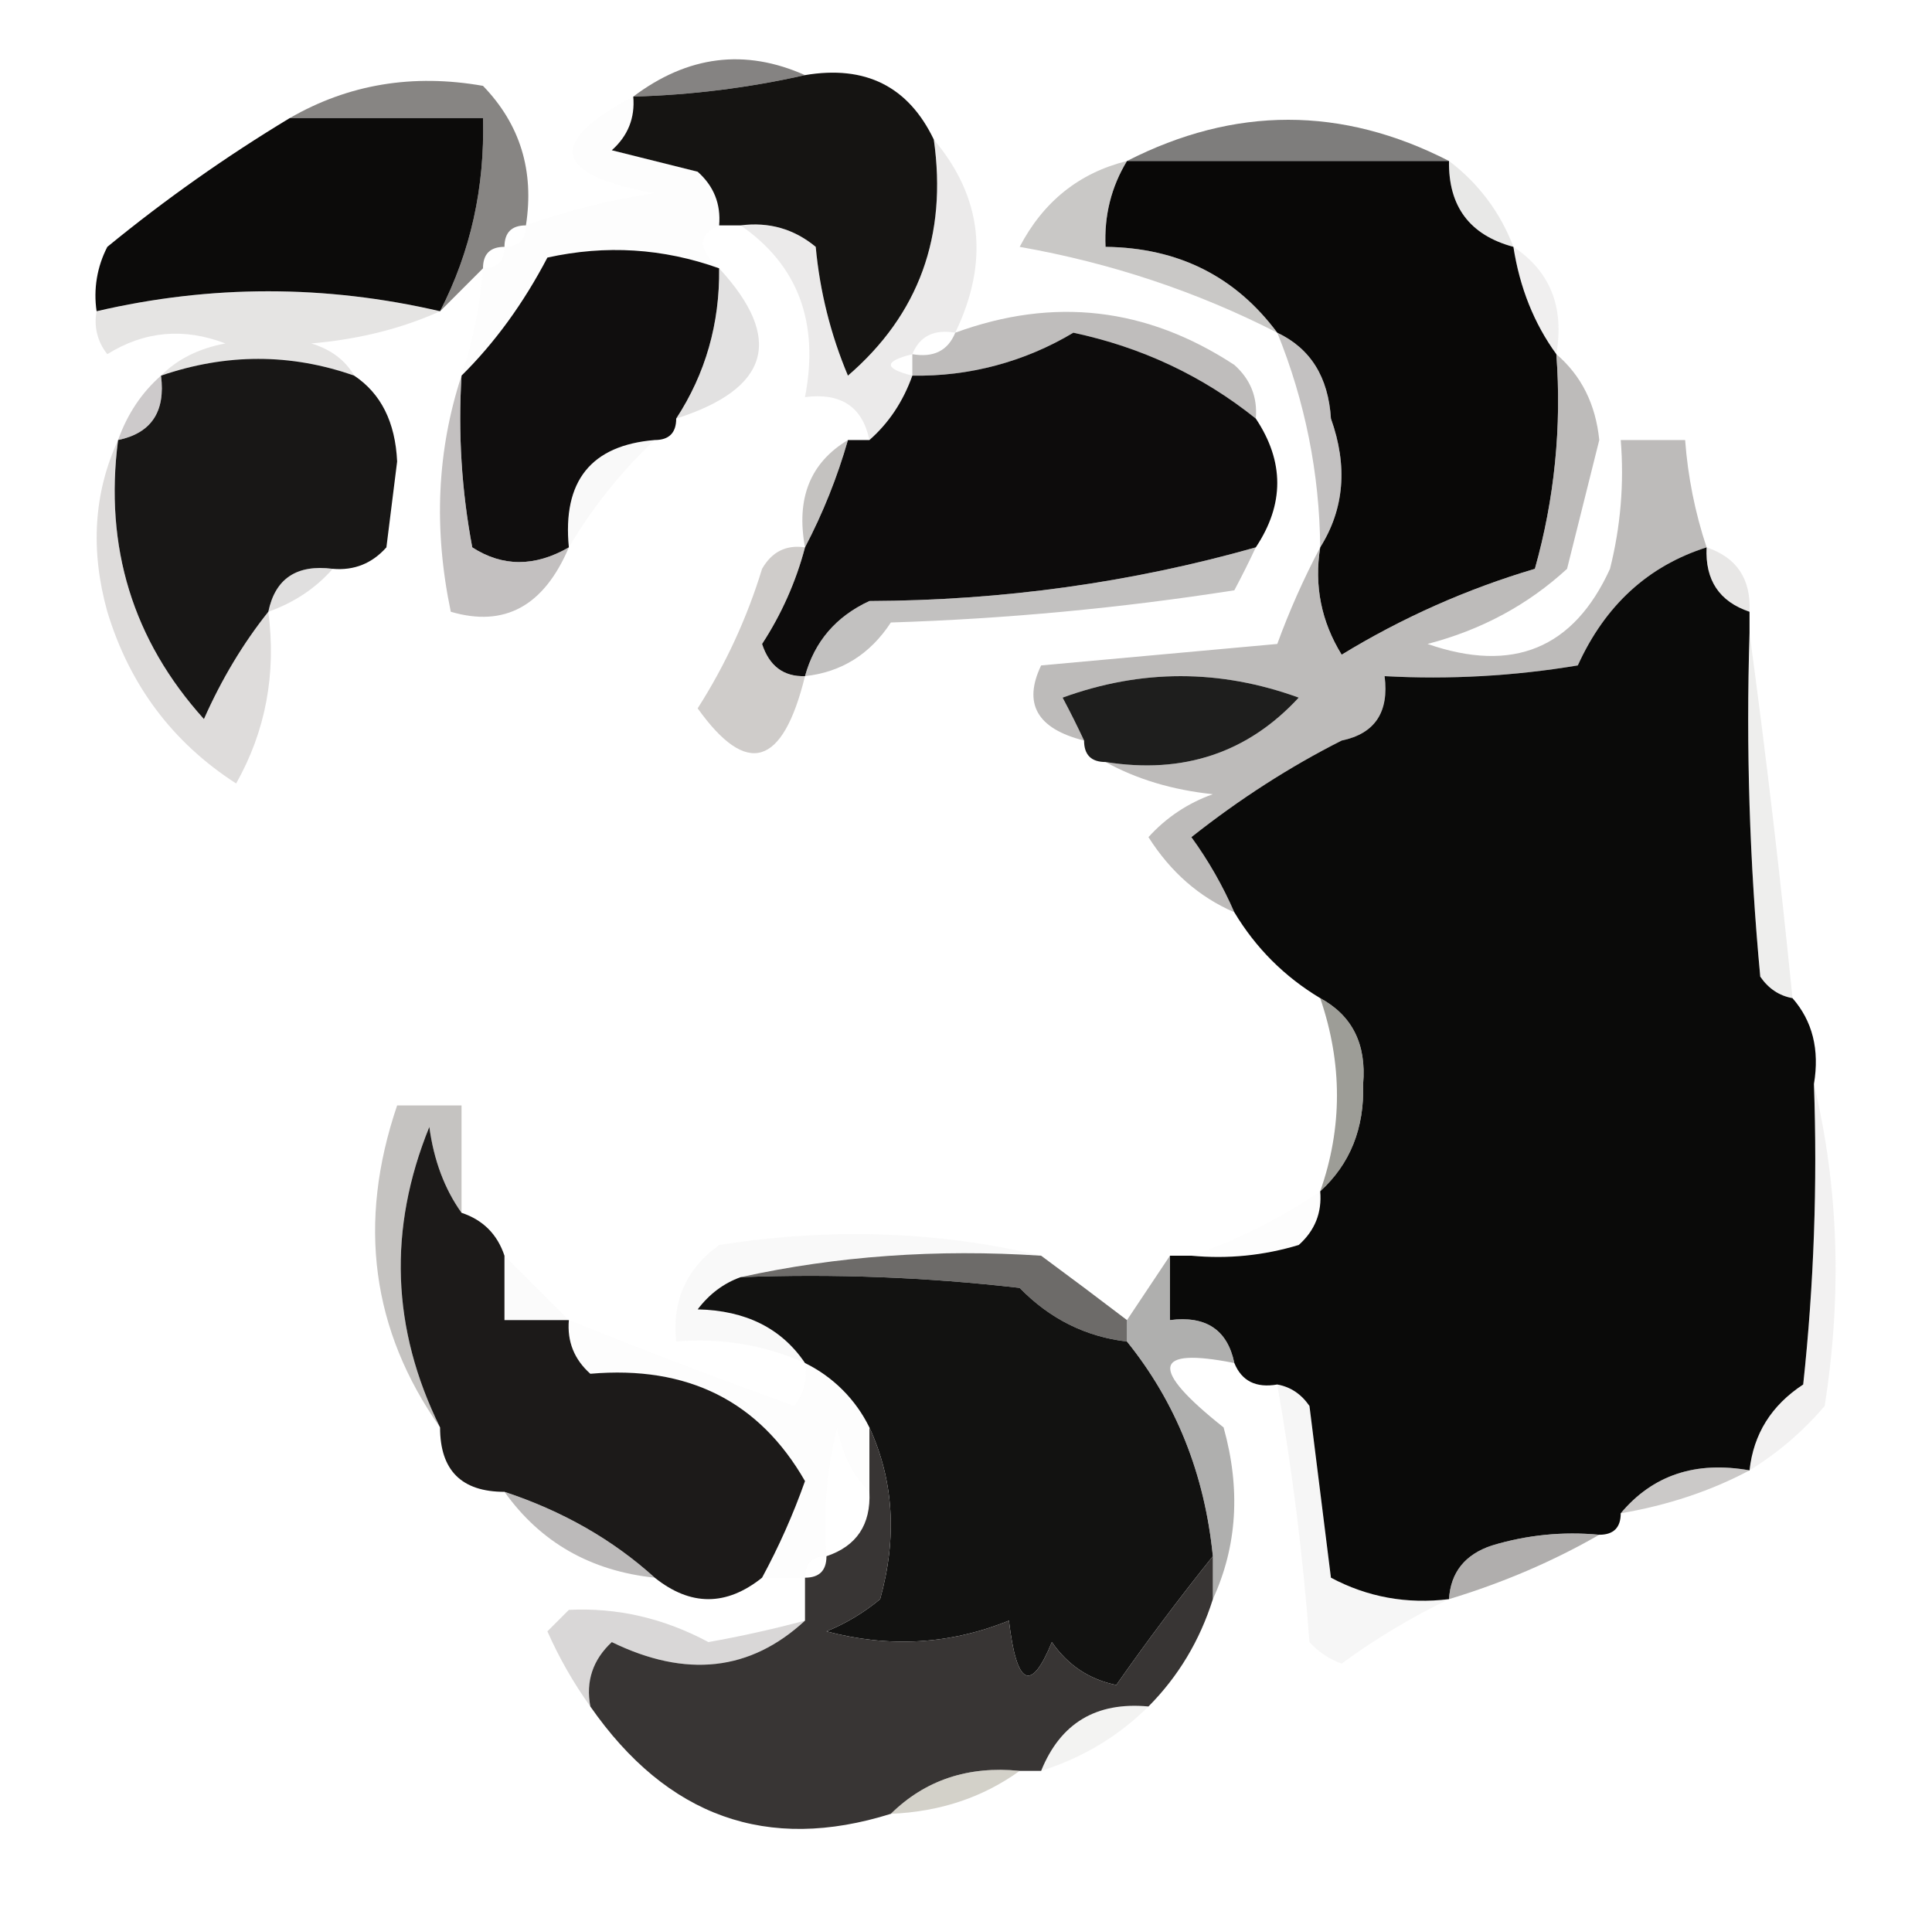
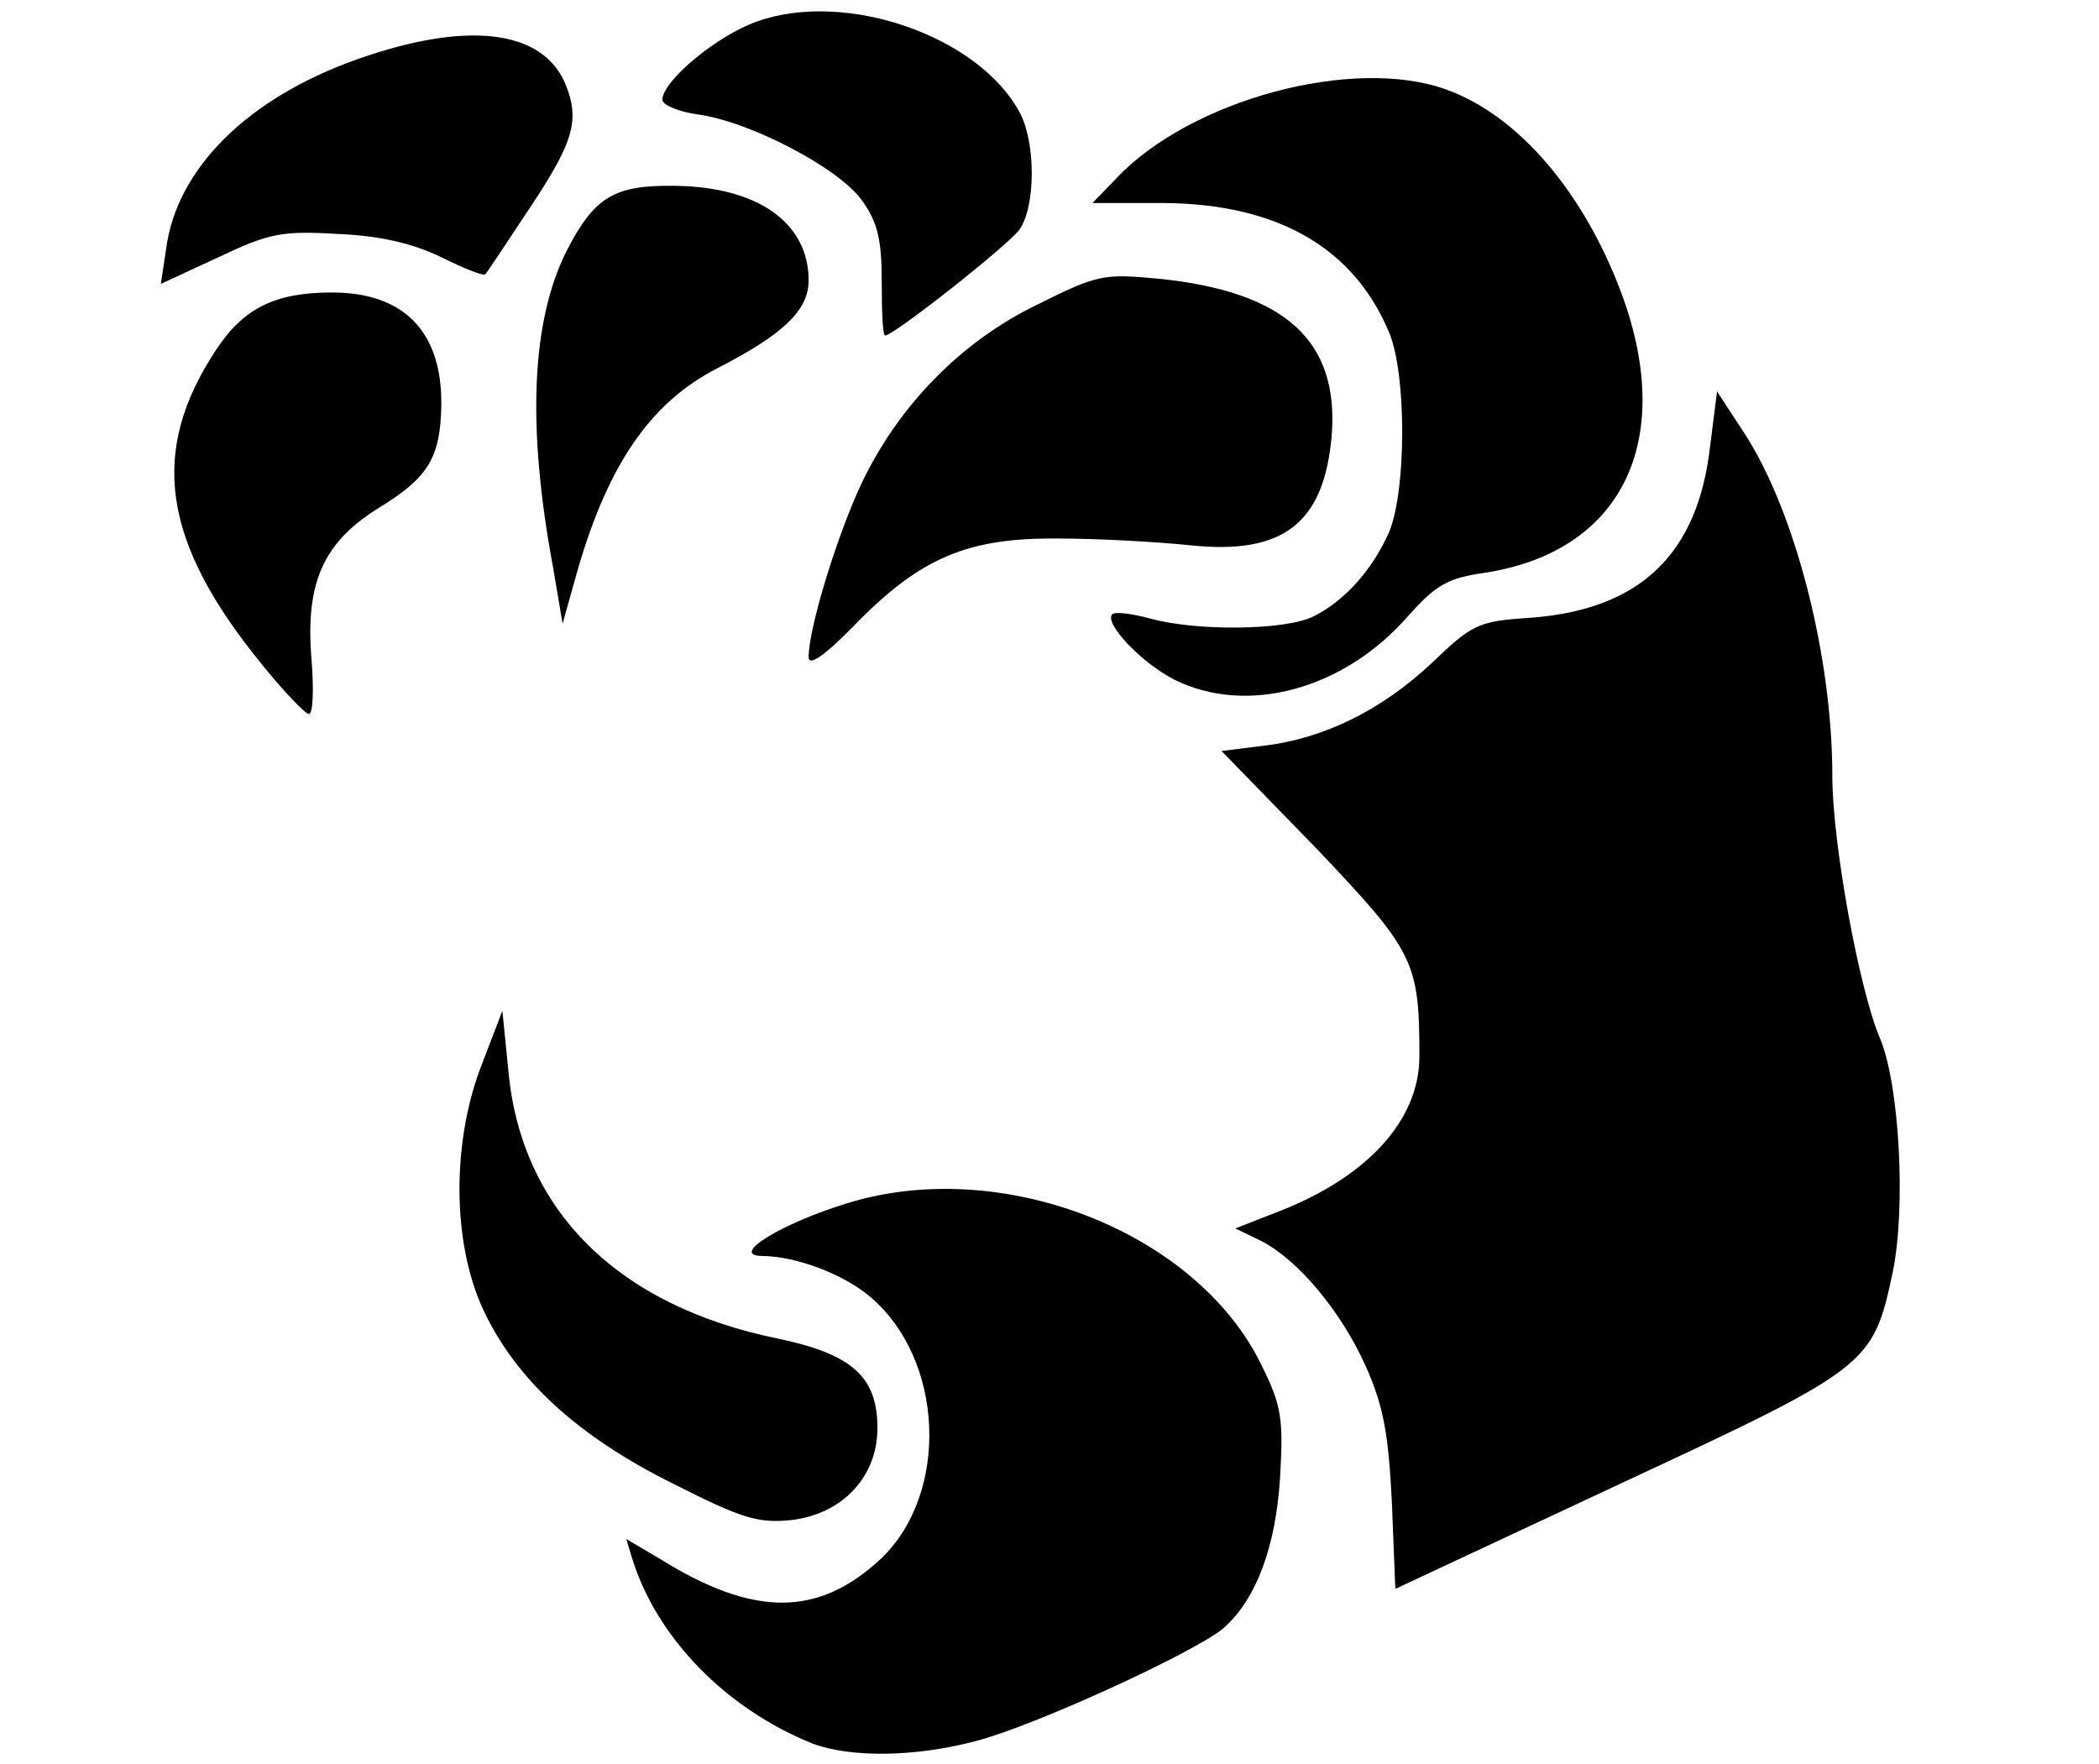
- <svg xmlns="http://www.w3.org/2000/svg" width="90" height="89" style="shape-rendering:geometricPrecision;text-rendering:geometricPrecision;image-rendering:optimizeQuality;fill-rule:evenodd;clip-rule:evenodd">
-   <path style="opacity:.894" fill="#777473" d="M37.5 3.5a41.583 41.583 0 0 1-8 1c2.54-1.913 5.207-2.246 8-1z" />
-   <path style="opacity:.82" fill="#6d6a68" d="M24.5 10.5c-.667 0-1 .333-1 1-.667 0-1 .333-1 1l-2 2c1.42-2.761 2.087-5.761 2-9h-9c2.729-1.576 5.729-2.076 9-1.5 1.729 1.789 2.396 3.956 2 6.5z" />
-   <path style="opacity:1" fill="#151412" d="M37.5 3.5c2.813-.475 4.813.525 6 3 .638 4.486-.696 8.152-4 11a20.216 20.216 0 0 1-1.5-6c-1.011-.837-2.178-1.17-3.5-1h-1c.086-.996-.248-1.83-1-2.5l-4-1c.752-.67 1.086-1.504 1-2.5a41.583 41.583 0 0 0 8-1z" />
-   <path style="opacity:.999" fill="#0c0b0a" d="M13.5 5.5h9c.087 3.239-.58 6.239-2 9-5.34-1.24-10.674-1.24-16 0a4.932 4.932 0 0 1 .5-3 72.586 72.586 0 0 1 8.5-6z" />
-   <path style="opacity:.941" fill="#767574" d="M67.5 7.5h-15c5.013-2.56 10.013-2.56 15 0z" />
-   <path style="opacity:1" fill="#090807" d="M52.5 7.5h15c-.032 2.119.968 3.452 3 4 .296 1.903.963 3.57 2 5a28.818 28.818 0 0 1-1 10 37.922 37.922 0 0 0-9 4c-.952-1.545-1.285-3.212-1-5 1.123-1.788 1.29-3.788.5-6-.122-1.937-.955-3.27-2.5-4-1.952-2.627-4.619-3.96-8-4-.067-1.459.266-2.792 1-4z" />
-   <path style="opacity:.02" fill="#918e8d" d="M29.5 4.5c.086.996-.248 1.83-1 2.5l4 1c.752.67 1.086 1.504 1 2.5-1.006.438-1.006 1.104 0 2-2.613-.935-5.28-1.101-8-.5-1.115 2.131-2.448 3.965-4 5.5a20.677 20.677 0 0 0 1-5c.667 0 1-.333 1-1 .667 0 1-.333 1-1a31.948 31.948 0 0 1 6-1.5c-4.733-.851-5.067-2.351-1-4.5z" />
-   <path style="opacity:.239" fill="#a09f9c" d="M67.5 7.5a8.95 8.95 0 0 1 3 4c-2.032-.548-3.032-1.881-3-4z" />
-   <path style="opacity:1" fill="#100e0e" d="M33.5 12.5c.032 2.576-.635 4.91-2 7 0 .667-.333 1-1 1-2.97.246-4.303 1.912-4 5-1.586.913-3.086.913-4.5 0a32.437 32.437 0 0 1-.5-8c1.552-1.535 2.885-3.369 4-5.5 2.72-.601 5.387-.435 8 .5z" />
-   <path style="opacity:.396" fill="#77746f" d="M52.5 7.5c-.734 1.208-1.067 2.541-1 4 3.381.04 6.048 1.373 8 4-3.747-1.916-7.747-3.249-12-4 1.105-2.111 2.771-3.445 5-4z" />
-   <path style="opacity:.153" fill="#9a9997" d="M70.5 11.5c1.713 1.135 2.38 2.802 2 5-1.037-1.43-1.704-3.097-2-5z" />
-   <path style="opacity:.212" fill="#857f7d" d="M20.5 14.5c-1.792.81-3.792 1.31-6 1.5.916.278 1.582.778 2 1.5-2.958-1.041-5.958-1.041-9 0 .763-.768 1.763-1.268 3-1.5-1.94-.743-3.774-.576-5.5.5a2.427 2.427 0 0 1-.5-2c5.326-1.24 10.66-1.24 16 0z" />
-   <path style="opacity:.537" fill="#878482" d="M58.5 19.5c-2.474-1.986-5.307-3.32-8.5-4a14.075 14.075 0 0 1-7.5 2v-1c.992.172 1.658-.162 2-1 4.583-1.68 8.916-1.18 13 1.5.752.67 1.086 1.504 1 2.5z" />
-   <path style="opacity:1" fill="#0d0c0c" d="M58.5 19.5c1.333 2 1.333 4 0 6-5.795 1.642-11.795 2.476-18 2.5-1.556.72-2.556 1.887-3 3.5-.997.03-1.664-.47-2-1.5a15.416 15.416 0 0 0 2-4.5 26.326 26.326 0 0 0 2-5h1c.901-.79 1.568-1.79 2-3a14.075 14.075 0 0 0 7.5-2c3.193.68 6.026 2.014 8.5 4z" />
-   <path style="opacity:1" fill="#181716" d="M16.5 17.5c1.248.834 1.915 2.167 2 4l-.5 4c-.67.752-1.504 1.086-2.5 1-1.679-.215-2.679.452-3 2-1.175 1.474-2.175 3.14-3 5-3.312-3.674-4.645-8.007-4-13 1.548-.321 2.215-1.321 2-3 3.042-1.041 6.042-1.041 9 0z" />
-   <path style="opacity:.176" fill="#8e8a88" d="M43.5 6.5c2.262 2.681 2.596 5.681 1 9-.992-.172-1.658.162-2 1-1.333.333-1.333.667 0 1-.432 1.21-1.099 2.21-2 3-.321-1.548-1.321-2.215-3-2 .672-3.486-.328-6.153-3-8 1.322-.17 2.489.163 3.5 1a20.216 20.216 0 0 0 1.5 6c3.304-2.848 4.638-6.514 4-11z" />
-   <path style="opacity:.275" fill="#969392" d="M33.5 12.5c3.022 3.275 2.355 5.608-2 7 1.365-2.09 2.032-4.424 2-7z" />
-   <path style="opacity:.463" fill="#938d8e" d="M7.5 17.5c.215 1.679-.452 2.679-2 3 .432-1.21 1.099-2.21 2-3z" />
-   <path style="opacity:.078" fill="#b5b1b0" d="M30.5 20.5a22.763 22.763 0 0 0-4 5c-.303-3.088 1.03-4.754 4-5z" />
-   <path style="opacity:.463" fill="#7e7a78" d="M59.5 15.5c1.545.73 2.378 2.063 2.5 4 .79 2.212.623 4.212-.5 6a27.122 27.122 0 0 0-2-10z" />
-   <path style="opacity:.557" fill="#898583" d="M72.5 16.5c1.165.996 1.832 2.33 2 4l-1.5 6c-1.826 1.679-3.992 2.846-6.5 3.5 3.975 1.38 6.809.213 8.5-3.5.496-1.973.662-3.973.5-6h3a20.677 20.677 0 0 0 1 5c-2.727.867-4.727 2.7-6 5.5a40.936 40.936 0 0 1-9 .5c.215 1.679-.452 2.679-2 3-2.414 1.219-4.747 2.719-7 4.5a18.492 18.492 0 0 1 2 3.5c-1.634-.707-2.968-1.873-4-3.5a7.291 7.291 0 0 1 3-2c-1.882-.198-3.548-.698-5-1.5 3.622.576 6.622-.424 9-3-3.667-1.333-7.333-1.333-11 0 .363.684.696 1.35 1 2-2.187-.548-2.854-1.715-2-3.5l11-1a36.213 36.213 0 0 1 2-4.5c-.285 1.788.048 3.455 1 5a37.922 37.922 0 0 1 9-4 28.818 28.818 0 0 0 1-10z" />
-   <path style="opacity:.467" fill="#817c79" d="M39.5 20.5a26.326 26.326 0 0 1-2 5c-.423-2.281.244-3.948 2-5z" />
-   <path style="opacity:1" fill="#0a0a09" d="M79.5 25.5c-.073 1.527.594 2.527 2 3v1c-.166 5.344 0 10.677.5 16 .383.556.883.89 1.5 1 .934 1.068 1.268 2.401 1 4a98.29 98.29 0 0 1-.5 14c-1.481.97-2.315 2.304-2.5 4-2.51-.447-4.51.22-6 2 0 .667-.333 1-1 1-1.7-.16-3.366.007-5 .5-1.256.417-1.923 1.25-2 2.5-1.967.24-3.8-.094-5.5-1l-1-8c-.383-.556-.883-.89-1.5-1-.992.172-1.658-.162-2-1-.321-1.548-1.321-2.215-3-2v-3h1c1.7.16 3.366-.007 5-.5.752-.67 1.086-1.504 1-2.5 1.398-1.277 2.064-2.943 2-5 .16-1.855-.507-3.188-2-4-1.667-1-3-2.333-4-4a18.492 18.492 0 0 0-2-3.5c2.253-1.781 4.586-3.281 7-4.5 1.548-.321 2.215-1.321 2-3a40.936 40.936 0 0 0 9-.5c1.273-2.8 3.273-4.633 6-5.5z" />
-   <path style="opacity:.569" fill="#959090" d="M21.5 17.5a32.437 32.437 0 0 0 .5 8c1.414.913 2.914.913 4.5 0-1.163 2.738-2.997 3.738-5.5 3-.81-3.858-.643-7.524.5-11z" />
-   <path style="opacity:.29" fill="#939090" d="M15.5 26.5c-.79.901-1.79 1.568-3 2 .321-1.548 1.321-2.215 3-2z" />
-   <path style="opacity:.463" fill="#7b7877" d="M58.5 25.5c-.304.65-.637 1.317-1 2a130 130 0 0 1-16 1.5c-.97 1.481-2.304 2.315-4 2.5.444-1.613 1.444-2.78 3-3.5 6.205-.024 12.205-.858 18-2.5z" />
-   <path style="opacity:.263" fill="#a8a4a1" d="M79.5 25.5c1.406.473 2.073 1.473 2 3-1.406-.473-2.073-1.473-2-3z" />
-   <path style="opacity:.31" fill="#958d8c" d="M5.5 20.5c-.645 4.993.688 9.326 4 13 .825-1.86 1.825-3.526 3-5 .375 2.896-.125 5.563-1.5 8-2.96-1.908-4.96-4.575-6-8-.8-2.867-.634-5.534.5-8z" />
-   <path style="opacity:.998" fill="#1e1e1d" d="M51.5 35.5c-.667 0-1-.333-1-1a44.358 44.358 0 0 0-1-2c3.667-1.333 7.333-1.333 11 0-2.378 2.576-5.378 3.576-9 3z" />
-   <path style="opacity:.192" fill="#a5a4a0" d="M81.5 29.5a481.958 481.958 0 0 1 2 17c-.617-.11-1.117-.444-1.5-1-.5-5.323-.666-10.656-.5-16z" />
-   <path style="opacity:.455" fill="#968f8a" d="M37.5 25.5a15.416 15.416 0 0 1-2 4.5c.336 1.03 1.003 1.53 2 1.5-1.036 4.218-2.702 4.718-5 1.5a26.446 26.446 0 0 0 3-6.5c.457-.797 1.124-1.13 2-1z" />
-   <path style="opacity:.651" fill="#69685f" d="M61.5 46.5c1.493.812 2.16 2.145 2 4 .064 2.057-.602 3.723-2 5 1.041-2.958 1.041-5.958 0-9z" />
-   <path style="opacity:.498" fill="#8b8683" d="M21.5 56.5c-.79-1.108-1.29-2.442-1.5-4-1.93 4.746-1.764 9.413.5 14-3.193-4.53-3.86-9.53-2-15h3v5z" />
-   <path style="opacity:.084" fill="#bcbab8" d="M48.5 58.5c-4.863-.32-9.53.014-14 1-.79.283-1.456.783-2 1.5 2.244.05 3.91.883 5 2.5-1.88-.841-3.88-1.175-6-1-.203-1.89.463-3.39 2-4.5 5.184-.816 10.184-.65 15 .5z" />
-   <path style="opacity:.031" fill="#bbb0af" d="M61.5 55.5c.086.996-.248 1.83-1 2.5-1.634.493-3.3.66-5 .5 2.088-.7 4.088-1.7 6-3z" />
-   <path style="opacity:.8" fill="#484643" d="M34.5 59.5c4.47-.986 9.137-1.32 14-1a303.438 303.438 0 0 1 4 3v1c-1.933-.229-3.6-1.062-5-2.5a84.938 84.938 0 0 0-13-.5z" />
-   <path style="opacity:.165" fill="#afacab" d="M84.5 50.5c1.15 4.816 1.316 9.816.5 15a14.692 14.692 0 0 1-3.5 3c.185-1.696 1.019-3.03 2.5-4 .5-4.655.666-9.322.5-14z" />
-   <path style="opacity:.055" fill="#bebbbb" d="m23.5 58.5 3 3h-3v-3z" />
-   <path style="opacity:.027" fill="#9e9796" d="M26.5 61.5a275.981 275.981 0 0 0 10.5 4 2.428 2.428 0 0 0 .5-2 6.541 6.541 0 0 1 3 3v3c-.768-.763-1.268-1.763-1.5-3a18.436 18.436 0 0 0-.5 6c-.667 0-1 .333-1 1h-2a31.501 31.501 0 0 0 2-4.5c-2.135-3.727-5.468-5.394-10-5-.752-.67-1.086-1.504-1-2.5z" />
-   <path style="opacity:1" fill="#1c1a19" d="M21.5 56.5c1 .333 1.667 1 2 2v3h3c-.086.996.248 1.83 1 2.5 4.532-.394 7.865 1.273 10 5a31.501 31.501 0 0 1-2 4.5c-1.667 1.333-3.333 1.333-5 0-1.954-1.77-4.287-3.103-7-4-2 0-3-1-3-3-2.264-4.587-2.43-9.254-.5-14 .21 1.558.71 2.892 1.5 4z" />
-   <path style="opacity:1" fill="#121211" d="M34.5 59.5c4.346-.166 8.68.001 13 .5 1.4 1.438 3.067 2.271 5 2.5 2.285 2.835 3.618 6.168 4 10a114.905 114.905 0 0 0-4.5 6c-1.261-.26-2.261-.926-3-2-.974 2.378-1.641 2.044-2-1-2.737 1.11-5.57 1.277-8.5.5a9.468 9.468 0 0 0 2.5-1.5c.8-2.867.634-5.534-.5-8a6.541 6.541 0 0 0-3-3c-1.09-1.617-2.756-2.45-5-2.5.544-.717 1.21-1.217 2-1.5z" />
-   <path style="opacity:.643" fill="#838281" d="M54.5 58.5v3c1.679-.215 2.679.452 3 2-3.807-.757-3.974.243-.5 3 .8 2.867.634 5.534-.5 8v-2c-.382-3.832-1.715-7.165-4-10v-1l2-3z" />
-   <path style="opacity:.408" fill="#7f7b77" d="M81.5 68.5c-1.802.958-3.802 1.625-6 2 1.49-1.78 3.49-2.447 6-2z" />
-   <path style="opacity:.506" fill="#7b7776" d="M23.5 69.5c2.713.897 5.046 2.23 7 4-2.989-.314-5.322-1.648-7-4z" />
-   <path style="opacity:.086" fill="#979391" d="M59.5 64.5c.617.11 1.117.444 1.5 1l1 8c1.7.906 3.533 1.24 5.5 1a31.593 31.593 0 0 0-5 3 3.646 3.646 0 0 1-1.5-1 121.78 121.78 0 0 0-1.5-12z" />
-   <path style="opacity:.592" fill="#7a7775" d="M74.5 71.5c-2.149 1.236-4.482 2.236-7 3 .077-1.25.744-2.083 2-2.5 1.634-.493 3.3-.66 5-.5z" />
-   <path style="opacity:.412" fill="#a29e9d" d="M37.5 75.5c-2.54 2.354-5.54 2.688-9 1-.886.825-1.219 1.825-1 3a19.606 19.606 0 0 1-2-3.5l1-1c2.257-.112 4.424.388 6.5 1.5a53.543 53.543 0 0 0 4.5-1z" />
-   <path style="opacity:1" fill="#383534" d="M40.5 66.5c1.134 2.466 1.3 5.133.5 8a9.468 9.468 0 0 1-2.5 1.5c2.93.777 5.763.61 8.5-.5.359 3.044 1.026 3.378 2 1 .739 1.074 1.739 1.74 3 2a114.905 114.905 0 0 1 4.5-6v2c-.61 1.934-1.61 3.6-3 5-2.433-.227-4.1.773-5 3h-1c-2.398-.24-4.398.426-6 2-5.754 1.806-10.42.139-14-5-.219-1.175.114-2.175 1-3 3.46 1.688 6.46 1.354 9-1v-2c.667 0 1-.333 1-1 1.406-.473 2.073-1.473 2-3v-3z" />
-   <path style="opacity:.114" fill="#989791" d="M53.5 79.5c-1.4 1.39-3.066 2.39-5 3 .9-2.227 2.567-3.227 5-3z" />
-   <path style="opacity:.459" fill="#9f9a89" d="M47.5 82.5c-1.714 1.238-3.714 1.905-6 2 1.602-1.574 3.602-2.24 6-2z" />
+ <svg xmlns="http://www.w3.org/2000/svg" width="244" height="205" viewBox="0 0 2440 2050">
+   <g>
+     <path d="M945 2027c-100-40-181-122-210-215l-7-23 39 23c109 68 184 68 257 0 80-76 74-232-13-305-31-26-86-47-126-47-37-1 24-38 99-61 179-56 406 32 482 187 24 48 26 63 22 132-5 79-27 140-65 174-30 27-222 115-289 132-72 19-146 19-189 3zM1618 1746c-4-80-10-112-30-157-29-65-79-124-121-146l-31-15 46-18c106-40 168-107 168-182 0-111-6-122-121-243l-109-112 48-6c70-8 137-41 195-95 49-47 55-50 118-54 126-10 193-74 207-200l8-63 32 49c59 91 102 259 102 398 0 78 31 247 55 304 23 53 31 198 15 274-23 107-27 110-317 245l-261 122-4-101z" />
+     <path d="M783 1725c-111-55-183-121-221-202-37-79-37-198-1-288l23-60 7 70c15 162 127 273 313 311 86 18 116 44 116 104 0 57-41 100-100 107-39 4-58-2-137-42zM305 773c-117-143-132-248-54-366 32-49 69-67 135-67 84 0 128 46 127 131-1 61-15 84-72 119-65 40-86 87-79 175 3 36 2 65-3 65-4 0-29-26-54-57zM1365 790c-39-20-82-66-72-76 3-3 22-1 44 5 54 15 159 14 191-3 37-19 68-55 87-98 20-49 20-183 0-231-41-99-130-150-262-151h-83l28-29c86-91 275-142 383-103 84 30 161 120 205 240 62 171-2 298-161 322-42 6-56 14-88 50-75 86-188 116-272 74z" />
+     <path d="M940 764c0-34 33-141 61-201 43-91 116-166 205-209 70-35 77-36 141-30 147 15 210 72 201 183-9 101-56 138-163 127-38-4-108-8-155-8-105-1-160 22-237 101-34 35-53 48-53 37zM643 660c-31-166-25-288 16-369 32-62 55-76 125-75 97 1 156 43 156 110 0 35-30 63-106 102-80 41-130 116-166 247l-14 50-11-65z" />
+     <path d="M1025 328c0-50-5-70-23-95-27-38-131-92-191-100-22-3-41-11-41-17 0-22 64-75 110-91 103-37 259 17 306 107 18 35 18 108-1 135-13 18-146 123-156 123-3 0-4-28-4-62zM193 290c12-94 95-176 222-221s215-35 242 28c18 44 10 69-48 155-23 35-43 65-45 67s-25-7-51-20c-33-16-71-25-120-27-65-4-80-1-139 27l-67 31 6-40z" />
+   </g>
</svg>
